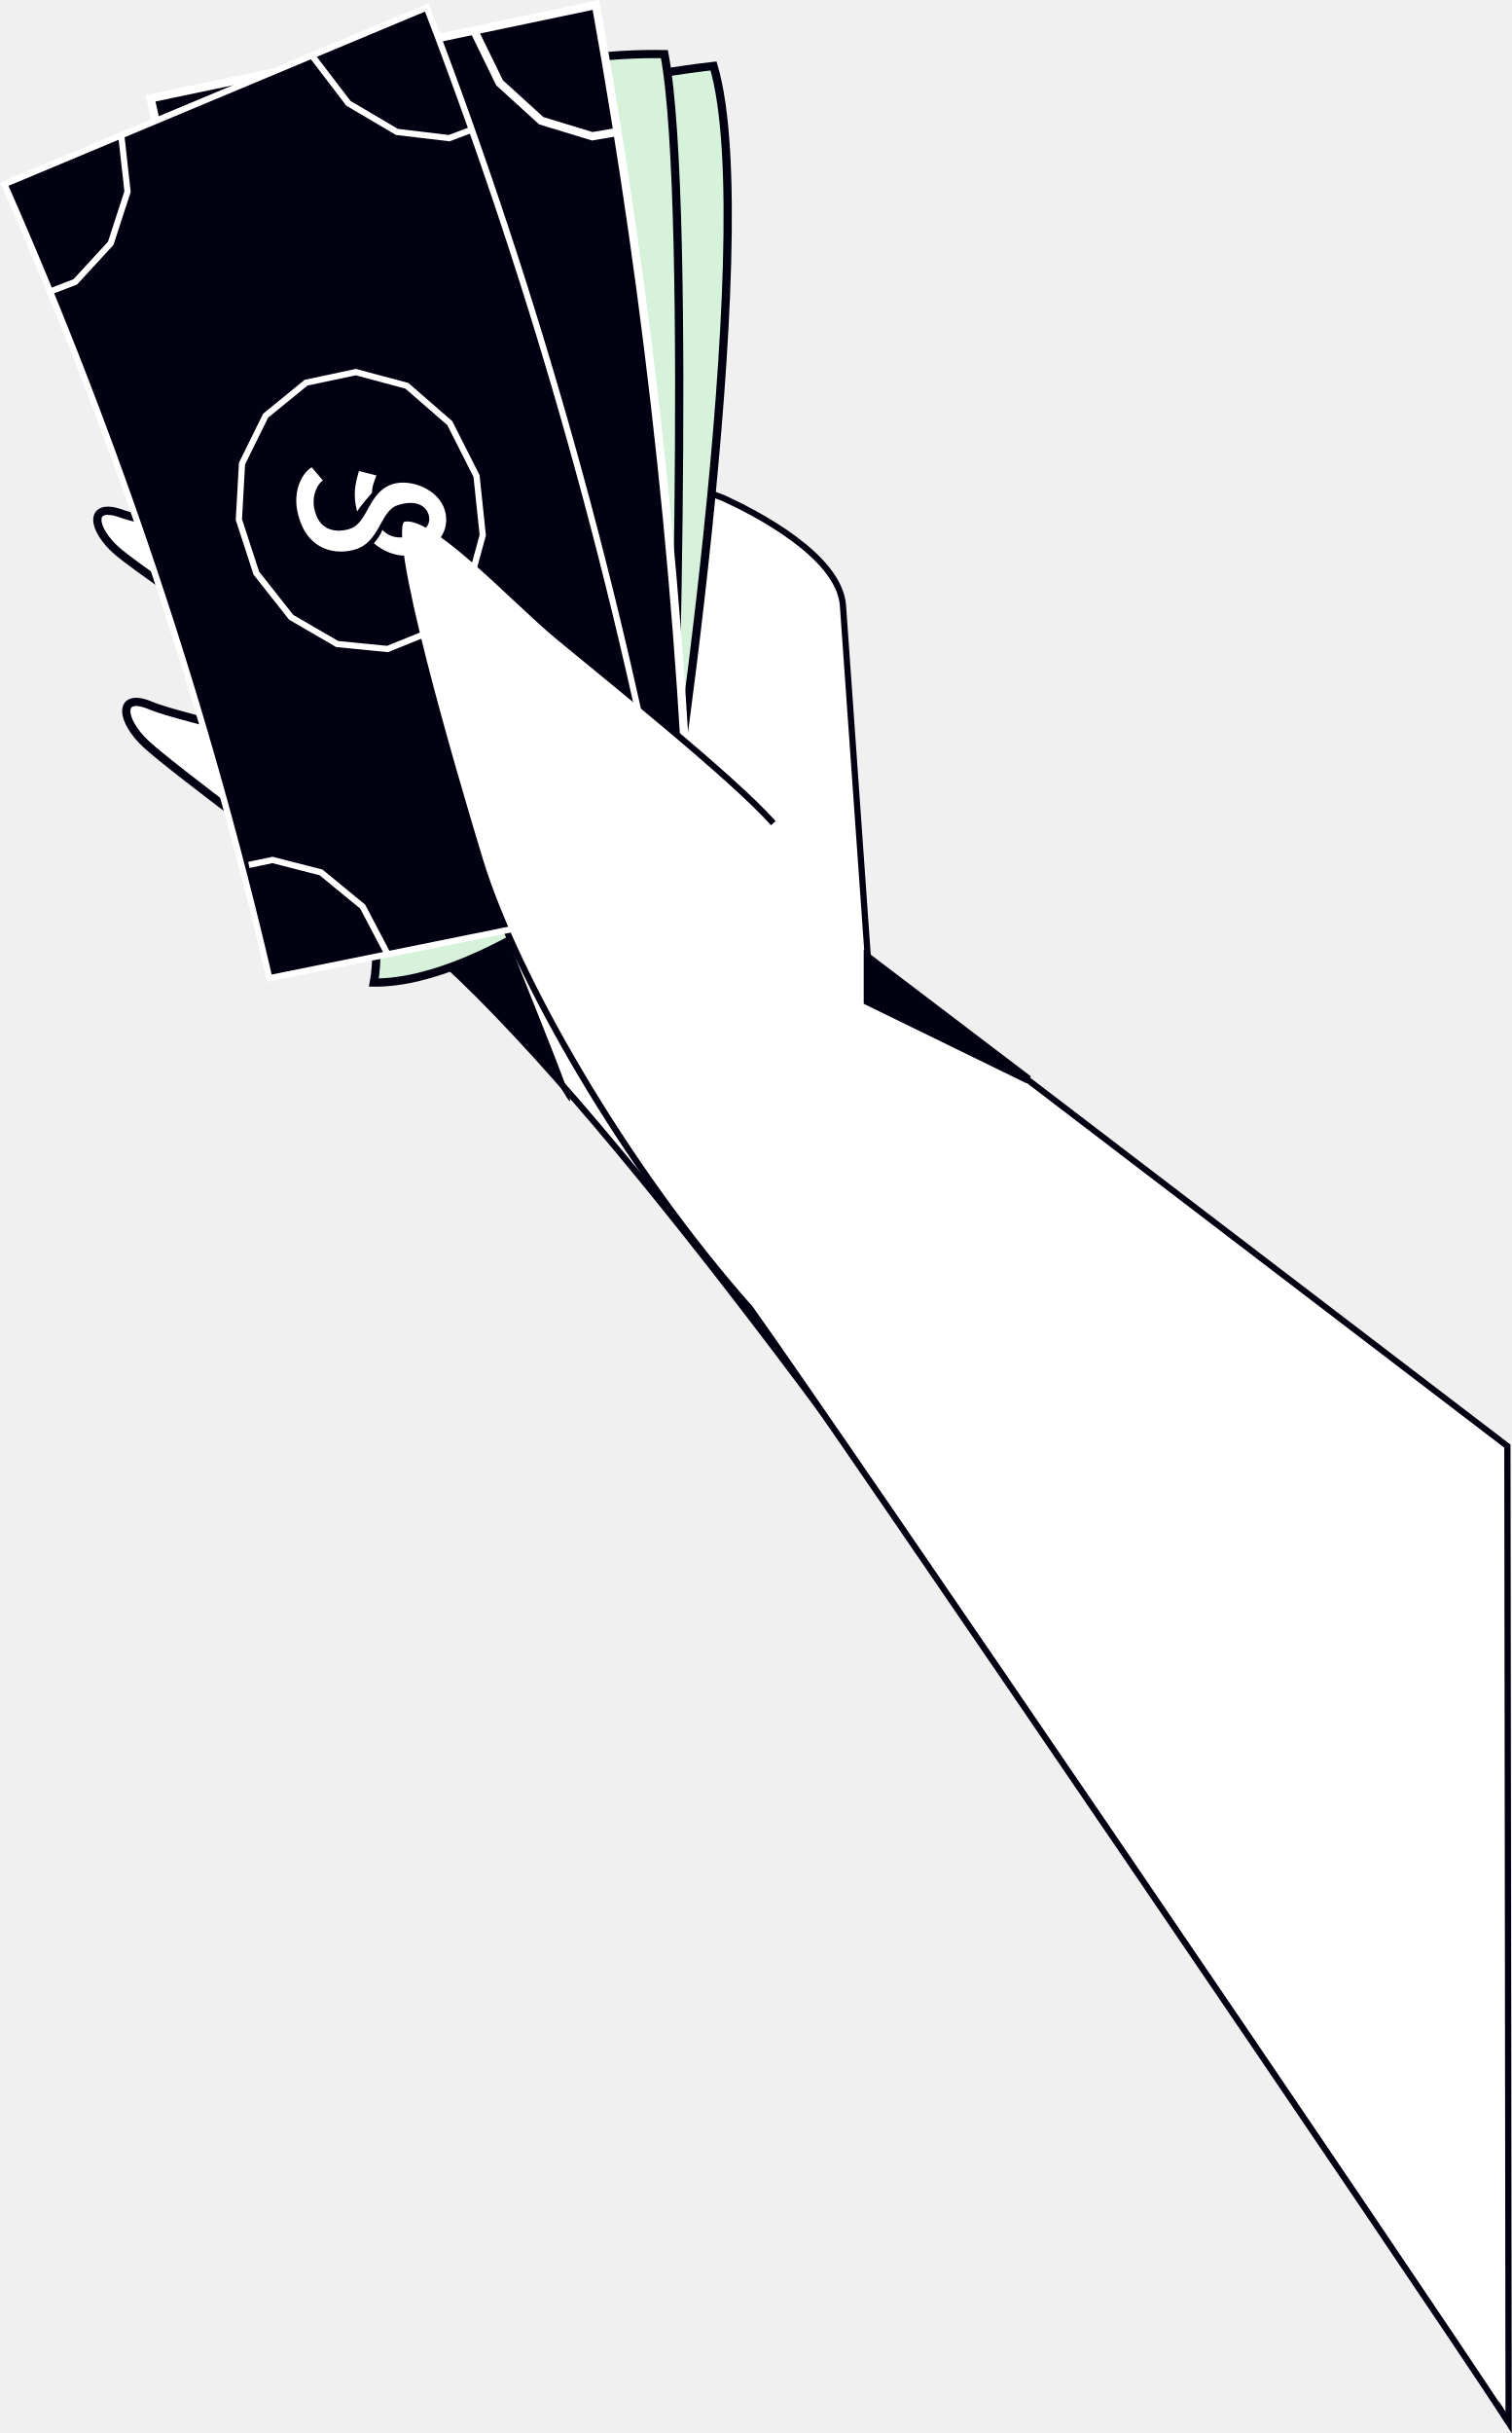
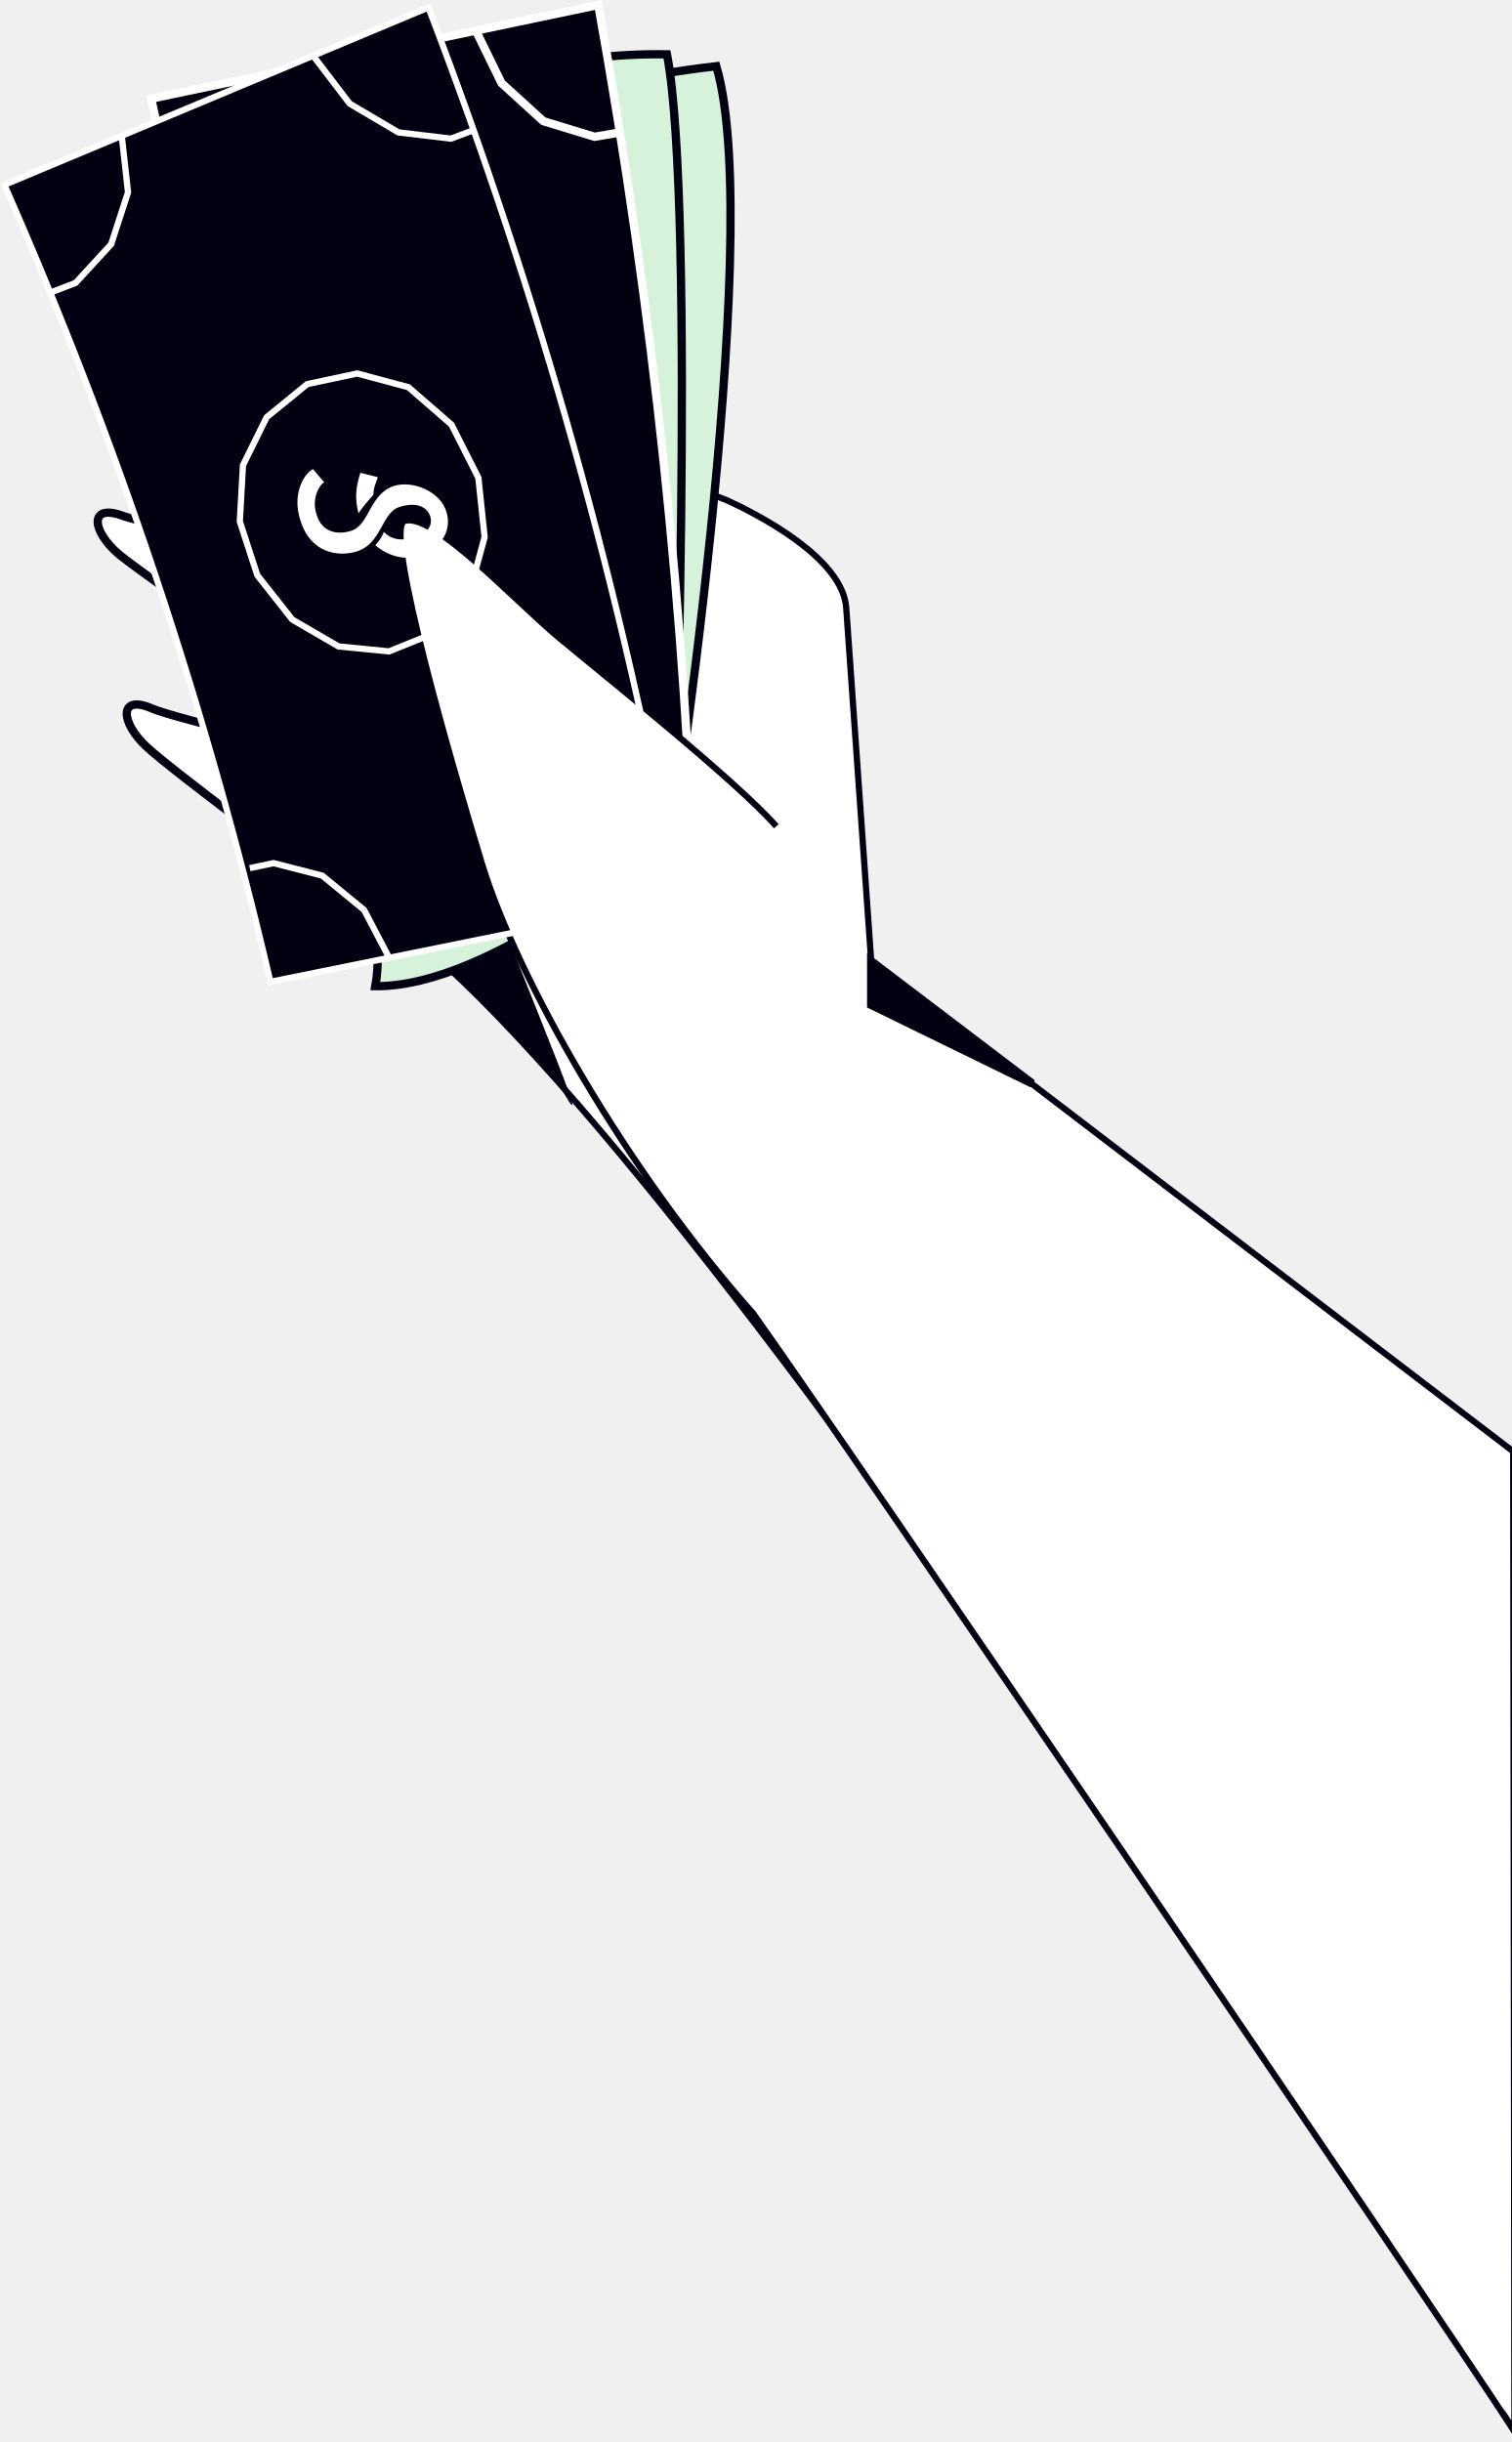
- <svg xmlns="http://www.w3.org/2000/svg" viewBox="0 0 243 391" width="243" height="391">
+ <svg xmlns="http://www.w3.org/2000/svg" viewBox="0 0 242 391" width="242" height="391">
  <style>.E{fill-rule:evenodd}.F{fill:none}.G{stroke:#010111}.H{stroke-width:1.326}.I{fill:#d7f2db}.J{fill:#010111}</style>
  <path d="M24 113.3c-5-2-4.7 2.4-.5 6.3s27 20.8 27 20.8c10.2 8.2 19.8-3.4 12-10.4C49 118.2 30.3 116 24 113.3" fill="#fff" class="E" />
  <path d="M24 113.3c-5-2-4.7 2.4-.5 6.3s27 20.8 27 20.8c10.2 8.2 19.8-3.4 12-10.4C49 118.2 30.3 116 24 113.3z" class="F G H" />
  <path d="M19.4 82.5c-5.2-1.8-4.7 2.6-.3 6.3s42.7 30 42.7 30c10.4 7.9 4.7-14.4-3.4-21-13.7-11.2-33-13.1-39-15.3" fill="#fff" class="E" />
  <path d="M19.4 82.5c-5.2-1.8-4.7 2.6-.3 6.3s42.7 30 42.7 30c10.4 7.9 4.7-14.4-3.4-21-13.7-11.2-33-13.1-39-15.3z" class="F G H" />
  <g class="E" fill="#fff">
    <path d="M91.5 135.5s10-31.6 6-36.4-44.1-31.5-51-36.2c-3.8-2.6-7.7-6.5-6.6-9 .8-1.7 5-1.4 7.7-.4l68.8 26.6c5 2.3 18.5 9.2 19.1 17.2l4 56.6 102.8 78.5.2 156.9C228.8 367.2 95.7 159 55 142.9c-12.3-5 33.8-5.5 36.4-7.4" />
    <path d="M91.5 135.5s10-31.6 6-36.4-44.1-31.5-51-36.2c-3.8-2.6-7.7-6.5-6.6-9 .8-1.7 5-1.4 7.7-.4l68.8 26.6c5 2.3 18.5 9.2 19.1 17.2l4 56.6 102.8 78.5.2 156.9C228.8 367.2 95.7 159 55 142.9c-12.3-5 33.8-5.5 36.4-7.4z" class="G" />
    <path d="M59.7 143.7s26 23.4 31 32-11.6-29.6-13.5-37.3-18 4.6-18 4.6zm79.9 17.3l25.7 12.5-25.8-19.6z" class="J" />
  </g>
  <path d="M139.5 153.9v7l25.8 12.6z" class="F G H" />
  <path d="M46.6 25s21.8 100.4 10.8 124.7c18.2 5.2 49.3-9.4 49.3-9.4s16.1-102.3 8-129.7C91.4 13.2 46.6 25 46.6 25" class="E I" />
  <path d="M46.6 25s21.8 100.4 10.8 124.7c18.2 5.2 49.3-9.4 49.3-9.4s16.1-102.3 8-129.7C91.4 13.2 46.6 25 46.6 25z" class="F G H" />
  <path d="M41.8 27.4s27 99.2 17.4 124.2c18.4 4.1 48.6-12.6 48.6-12.6s3.7-105.6-1-130.3c-33.2-.6-65 18.7-65 18.7" class="E I" />
  <path d="M41.8 27.4s27 99.2 17.4 124.2c18.4 4.1 48.6-12.6 48.6-12.6s3.7-105.6-1-130.3c-33.2-.6-65 18.7-65 18.7z" class="F G H" />
  <path d="M30.3 33.6S68 129 61.3 155.4c18.5 1.6 46.4-19.1 46.4-19.1S102 34 90.1 5.7C60 4.1 30.3 33.6 30.3 33.6" class="E I" />
  <path d="M30.3 33.6S68 129 61.3 155.4c18.5 1.6 46.4-19.1 46.4-19.1S102 34 90.1 5.7C60 4.1 30.3 33.6 30.3 33.6z" class="F G H" />
  <path d="M21.7 38S65.1 131 60.1 157.9c18.6.2 45-22.7 45-22.7S95 25 79.3 5.7C53.5 11.2 21.7 38 21.7 38" class="E I" />
  <path d="M21.7 38S65.1 131 60.1 157.9c18.6.2 45-22.7 45-22.7S95 25 79.3 5.7C53.5 11.2 21.7 38 21.7 38z" class="F G H" />
  <path d="M111.3 147l-66.7 3.3A947 947 0 0024.2 15.8L95.8.8c8.8 49 14 97.8 15.5 146.3" class="E J" />
  <g stroke="#fff" class="F H">
    <path d="M111.3 147l-66.7 3.3A947 947 0 0024.2 15.8L95.8.8c8.8 49 14 97.8 15.5 146.3z" />
    <path d="M99.3 21.2l-4.1.7-8.2-2.5-6.7-6.1-4.2-8.6" />
  </g>
  <g class="E">
    <path d="M43.4 157.2A721.4 721.4 0 00.8 29.6l68-28.4a795.6 795.6 0 0140 142.9z" class="J" />
    <path d="M124.3 132.3c-6.3-7.2-27.6-24.2-34.8-30.2-7.1-5.9-20.1-20.1-24.7-18.7-3.6 1.1 8.2 41.2 12.4 55 5.7 18.5 23.1 49 43.4 71.9 14.2 19.9 106.8 155.9 121.9 179" fill="#fff" class="G" />
  </g>
  <g stroke="#fff" class="F">
    <path d="M108.6 144l-65.3 13.2A721.4 721.4 0 00.7 29.6L68.6 1.2a795.6 795.6 0 0140 142.9z" />
    <path d="M76.6 76.5L72.3 68l-6.9-6-8.2-2.2-8 1.7-6.5 5.3-3.8 7.7-.5 9 2.8 8.6 5.6 7.1 7.4 4.3 8.1.8 7.4-3 5.5-6.5 2.4-8.8-1-9.5z" />
  </g>
  <path d="M61.5 85.1c-.4 1-.8 1.5-1.4 2.2 2 1.7 4.5 2.4 6.9 1.8 3.1-1 5.5-3.7 4.5-7.1s-5.5-5.1-8.4-4.2c-4 1.3-3.9 6.3-6.9 7.2-2.2.7-4.7.2-5.5-2.6-.8-2.3.2-4.5 1.2-5.2l-1.8-2.1c-1.7 1-3.3 4.3-2 8.2 1.6 5.3 6.1 5.9 9 5 4-1.2 4-6.2 6.8-7.1 2.7-.9 4.5-.1 5 1.5.5 1.8-.9 2.8-2.5 3.3-2.4.8-4 .2-5-.9m-.9-8.7l-2.8-.7c-.6 2-1 3.8-.3 6.5.6-1 2.4-3 2.4-3 0-1.2.4-1.8.7-2.8" fill="#fff" class="E" />
  <path d="M8.2 46.8l3.9-1.5 5.7-6.2 2.7-8.3-1-9m56.7-1.1l-4 1.5-8.4-1-7.8-4.6L50.2 9M40 139l3.8-.8 7.8 2 6.7 5.5 4.2 8" stroke="#fff" class="F" />
</svg>
